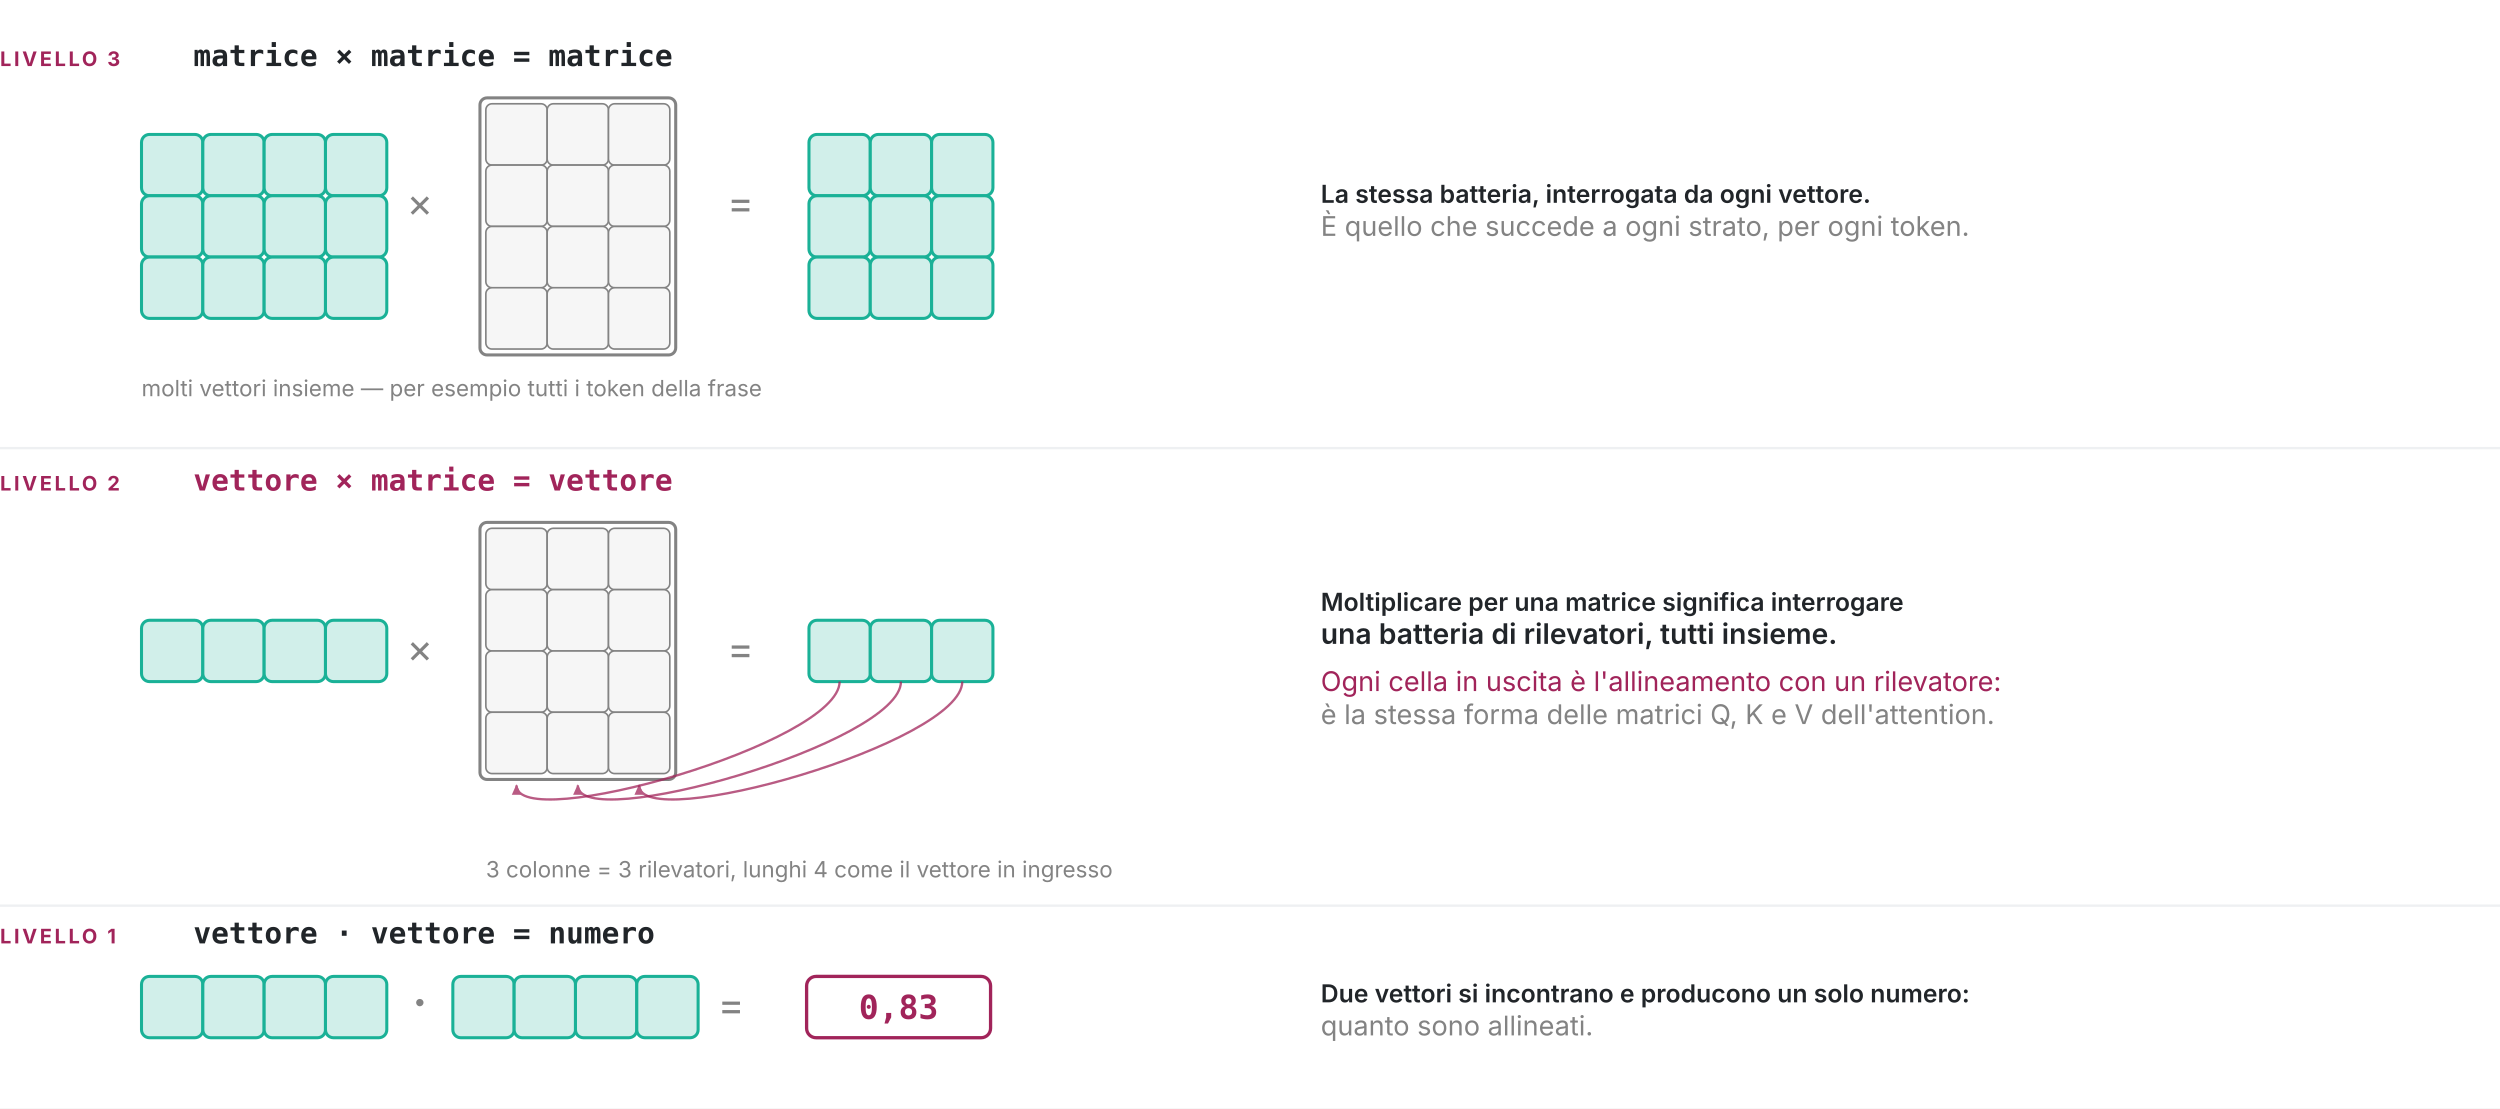
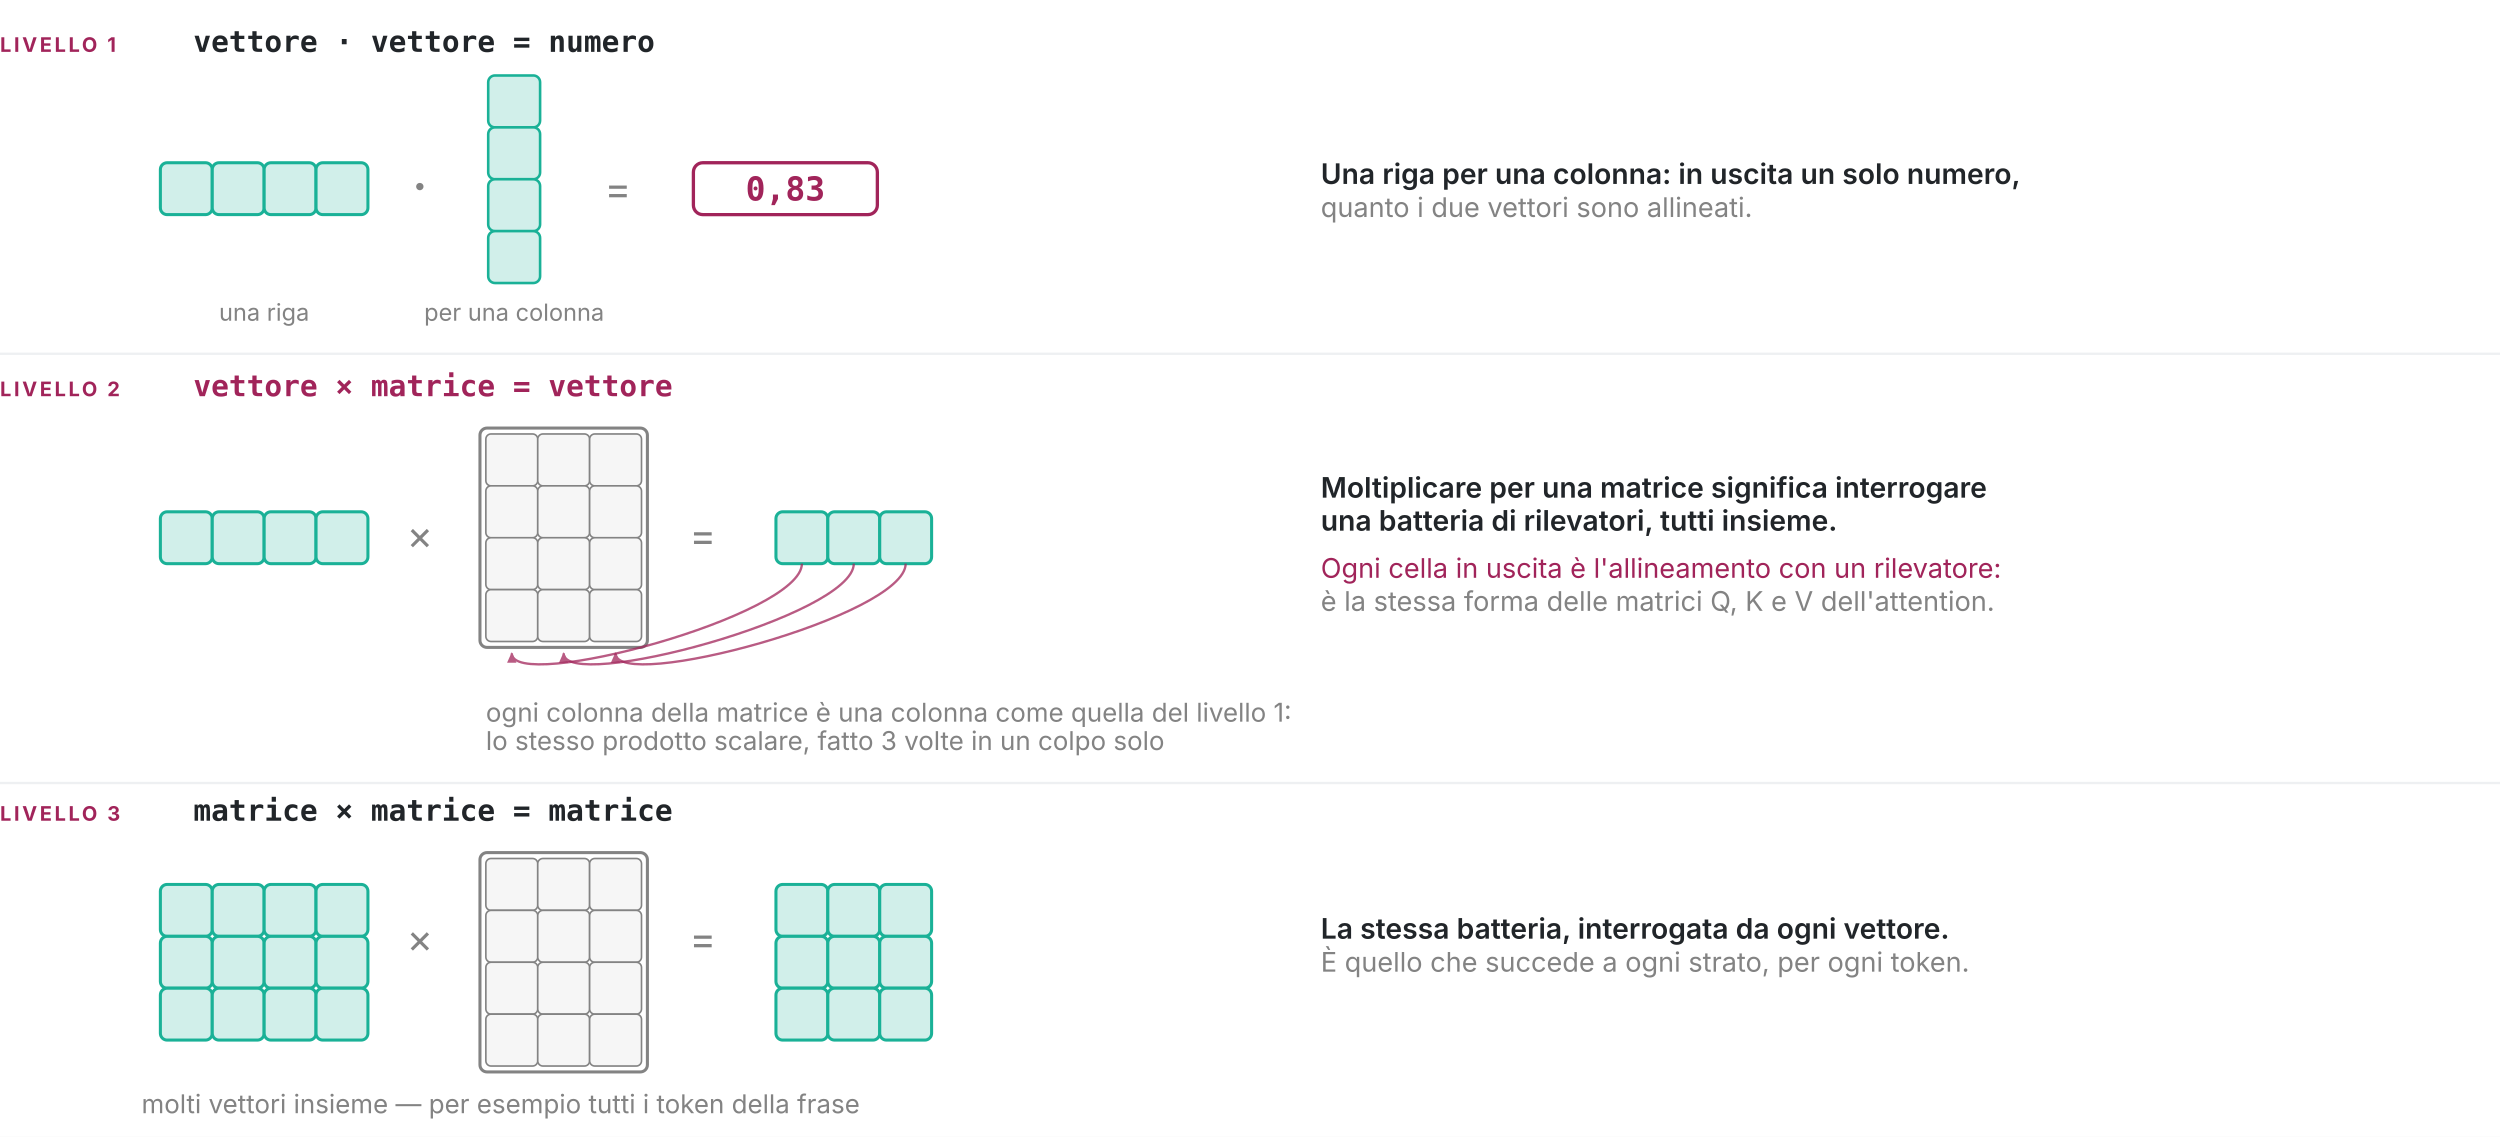
- <svg xmlns="http://www.w3.org/2000/svg" viewBox="0 0 1060 470" width="1060" height="470" role="img" aria-label="Tre gradini dal basso: prodotto scalare, vettore per matrice, matrice per matrice">
+ <svg xmlns="http://www.w3.org/2000/svg" viewBox="0 0 1060 482" width="1060" height="482" role="img" aria-label="Tre gradini dall'alto: riga per colonna, vettore per matrice, matrice per matrice">
  <defs>
    <marker id="a" viewBox="0 0 10 10" refX="8" refY="5" markerWidth="5" markerHeight="5" orient="auto-start-reverse">
      <path d="M 0 1 L 9 5 L 0 9 z" fill="#b0b6bc" />
    </marker>
    <marker id="ab" viewBox="0 0 10 10" refX="8" refY="5" markerWidth="5" markerHeight="5" orient="auto-start-reverse">
      <path d="M 0 1 L 9 5 L 0 9 z" fill="#a1245a" />
    </marker>
    <marker id="at" viewBox="0 0 10 10" refX="8" refY="5" markerWidth="5" markerHeight="5" orient="auto-start-reverse">
      <path d="M 0 1 L 9 5 L 0 9 z" fill="#1ab197" />
    </marker>
    <pattern id="dots" width="14" height="14" patternUnits="userSpaceOnUse">
      <circle cx="1.6" cy="1.6" r="1.1" fill="#e4e7ea" />
    </pattern>
  </defs>
-   <rect width="1060" height="470" fill="#ffffff" />
-   <text x="0" y="400" font-family="Poppins, system-ui, -apple-system, 'Segoe UI', sans-serif" font-size="8.5" fill="#a1245a" text-anchor="start" font-weight="700" letter-spacing="0.13em">LIVELLO 1</text>
-   <text x="82" y="400" font-family="'SFMono-Regular', Menlo, Monaco, Consolas, monospace" font-size="12.5" fill="#212529" text-anchor="start" font-weight="600">vettore · vettore = numero</text>
-   <rect x="60.0" y="414" width="26" height="26" rx="3.38" fill="#d1efea" stroke="#1ab197" stroke-width="1.3" />
-   <rect x="86.0" y="414" width="26" height="26" rx="3.38" fill="#d1efea" stroke="#1ab197" stroke-width="1.3" />
-   <rect x="112.0" y="414" width="26" height="26" rx="3.38" fill="#d1efea" stroke="#1ab197" stroke-width="1.3" />
-   <rect x="138.0" y="414" width="26" height="26" rx="3.38" fill="#d1efea" stroke="#1ab197" stroke-width="1.3" />
-   <text x="178" y="432" font-family="Poppins, system-ui, -apple-system, 'Segoe UI', sans-serif" font-size="20" fill="#838383" text-anchor="middle" font-weight="600">·</text>
-   <rect x="192.0" y="414" width="26" height="26" rx="3.38" fill="#d1efea" stroke="#1ab197" stroke-width="1.3" />
-   <rect x="218.0" y="414" width="26" height="26" rx="3.38" fill="#d1efea" stroke="#1ab197" stroke-width="1.3" />
-   <rect x="244.0" y="414" width="26" height="26" rx="3.38" fill="#d1efea" stroke="#1ab197" stroke-width="1.3" />
-   <rect x="270.0" y="414" width="26" height="26" rx="3.38" fill="#d1efea" stroke="#1ab197" stroke-width="1.3" />
-   <text x="310" y="432" font-family="Poppins, system-ui, -apple-system, 'Segoe UI', sans-serif" font-size="17" fill="#838383" text-anchor="middle" font-weight="400">=</text>
-   <rect x="342" y="414" width="78" height="26" rx="4" fill="#ffffff" stroke="#a1245a" stroke-width="1.4" />
-   <text x="381" y="432" font-family="'SFMono-Regular', Menlo, Monaco, Consolas, monospace" font-size="14" fill="#a1245a" text-anchor="middle" font-weight="700">0,83</text>
-   <text x="560" y="425" font-family="Poppins, system-ui, -apple-system, 'Segoe UI', sans-serif" font-size="10.5" fill="#212529" text-anchor="start" font-weight="600">Due vettori si incontrano e producono un solo numero:</text>
-   <text x="560" y="439" font-family="Poppins, system-ui, -apple-system, 'Segoe UI', sans-serif" font-size="11.5" fill="#838383" text-anchor="start" font-weight="400">quanto sono allineati.</text>
-   <text x="0" y="208" font-family="Poppins, system-ui, -apple-system, 'Segoe UI', sans-serif" font-size="8.5" fill="#a1245a" text-anchor="start" font-weight="700" letter-spacing="0.13em">LIVELLO 2</text>
-   <text x="82" y="208" font-family="'SFMono-Regular', Menlo, Monaco, Consolas, monospace" font-size="12.5" fill="#a1245a" text-anchor="start" font-weight="600">vettore × matrice = vettore</text>
-   <rect x="60.0" y="263.0" width="26" height="26" rx="3.38" fill="#d1efea" stroke="#1ab197" stroke-width="1.3" />
-   <rect x="86.0" y="263.0" width="26" height="26" rx="3.38" fill="#d1efea" stroke="#1ab197" stroke-width="1.3" />
-   <rect x="112.0" y="263.0" width="26" height="26" rx="3.38" fill="#d1efea" stroke="#1ab197" stroke-width="1.3" />
-   <rect x="138.0" y="263.0" width="26" height="26" rx="3.38" fill="#d1efea" stroke="#1ab197" stroke-width="1.3" />
-   <text x="178" y="281.0" font-family="Poppins, system-ui, -apple-system, 'Segoe UI', sans-serif" font-size="17" fill="#838383" text-anchor="middle" font-weight="400">×</text>
-   <rect x="206" y="224" width="26" height="26" rx="2.6" fill="#f6f6f6" stroke="#838383" stroke-width="0.7" />
-   <rect x="232" y="224" width="26" height="26" rx="2.6" fill="#f6f6f6" stroke="#838383" stroke-width="0.7" />
-   <rect x="258" y="224" width="26" height="26" rx="2.6" fill="#f6f6f6" stroke="#838383" stroke-width="0.7" />
-   <rect x="206" y="250" width="26" height="26" rx="2.6" fill="#f6f6f6" stroke="#838383" stroke-width="0.7" />
-   <rect x="232" y="250" width="26" height="26" rx="2.6" fill="#f6f6f6" stroke="#838383" stroke-width="0.7" />
-   <rect x="258" y="250" width="26" height="26" rx="2.6" fill="#f6f6f6" stroke="#838383" stroke-width="0.7" />
-   <rect x="206" y="276" width="26" height="26" rx="2.6" fill="#f6f6f6" stroke="#838383" stroke-width="0.7" />
-   <rect x="232" y="276" width="26" height="26" rx="2.6" fill="#f6f6f6" stroke="#838383" stroke-width="0.7" />
-   <rect x="258" y="276" width="26" height="26" rx="2.6" fill="#f6f6f6" stroke="#838383" stroke-width="0.7" />
-   <rect x="206" y="302" width="26" height="26" rx="2.6" fill="#f6f6f6" stroke="#838383" stroke-width="0.7" />
-   <rect x="232" y="302" width="26" height="26" rx="2.6" fill="#f6f6f6" stroke="#838383" stroke-width="0.7" />
-   <rect x="258" y="302" width="26" height="26" rx="2.6" fill="#f6f6f6" stroke="#838383" stroke-width="0.7" />
-   <rect x="203.5" y="221.5" width="83" height="109" rx="3" fill="none" stroke="#838383" stroke-width="1.3" />
-   <text x="314" y="281.0" font-family="Poppins, system-ui, -apple-system, 'Segoe UI', sans-serif" font-size="17" fill="#838383" text-anchor="middle" font-weight="400">=</text>
-   <rect x="343.0" y="263.0" width="26" height="26" rx="3.38" fill="#d1efea" stroke="#1ab197" stroke-width="1.3" />
-   <rect x="369.0" y="263.0" width="26" height="26" rx="3.38" fill="#d1efea" stroke="#1ab197" stroke-width="1.3" />
-   <rect x="395.0" y="263.0" width="26" height="26" rx="3.38" fill="#d1efea" stroke="#1ab197" stroke-width="1.3" />
-   <path d="M 356.0 289.0 C 356.0 315.0 219.0 354 219.0 333" fill="none" stroke="#a1245a" stroke-width="1.0" marker-end="url(#ab)" opacity="0.75" />
-   <path d="M 382.0 289.0 C 382.0 315.0 245.0 354 245.0 333" fill="none" stroke="#a1245a" stroke-width="1.0" marker-end="url(#ab)" opacity="0.75" />
-   <path d="M 408.0 289.0 C 408.0 315.0 271.0 354 271.0 333" fill="none" stroke="#a1245a" stroke-width="1.0" marker-end="url(#ab)" opacity="0.75" />
-   <text x="206" y="372" font-family="Poppins, system-ui, -apple-system, 'Segoe UI', sans-serif" font-size="9.5" fill="#838383" text-anchor="start" font-weight="400">3 colonne = 3 rilevatori, lunghi 4 come il vettore in ingresso</text>
-   <text x="560" y="259.0" font-family="Poppins, system-ui, -apple-system, 'Segoe UI', sans-serif" font-size="10.5" fill="#212529" text-anchor="start" font-weight="600">Moltiplicare per una matrice significa interrogare</text>
-   <text x="560" y="273.0" font-family="Poppins, system-ui, -apple-system, 'Segoe UI', sans-serif" font-size="12" fill="#212529" text-anchor="start" font-weight="600">una batteria di rilevatori, tutti insieme.</text>
-   <text x="560" y="293.0" font-family="Poppins, system-ui, -apple-system, 'Segoe UI', sans-serif" font-size="11.5" fill="#a1245a" text-anchor="start" font-weight="400">Ogni cella in uscita è l'allineamento con un rilevatore:</text>
-   <text x="560" y="307.0" font-family="Poppins, system-ui, -apple-system, 'Segoe UI', sans-serif" font-size="11.5" fill="#838383" text-anchor="start" font-weight="400">è la stessa forma delle matrici Q, K e V dell'attention.</text>
-   <text x="0" y="28" font-family="Poppins, system-ui, -apple-system, 'Segoe UI', sans-serif" font-size="8.5" fill="#a1245a" text-anchor="start" font-weight="700" letter-spacing="0.13em">LIVELLO 3</text>
-   <text x="82" y="28" font-family="'SFMono-Regular', Menlo, Monaco, Consolas, monospace" font-size="12.5" fill="#212529" text-anchor="start" font-weight="600">matrice × matrice = matrice</text>
-   <rect x="60.0" y="57.0" width="26" height="26" rx="3.38" fill="#d1efea" stroke="#1ab197" stroke-width="1.3" />
-   <rect x="86.0" y="57.0" width="26" height="26" rx="3.38" fill="#d1efea" stroke="#1ab197" stroke-width="1.3" />
-   <rect x="112.0" y="57.0" width="26" height="26" rx="3.38" fill="#d1efea" stroke="#1ab197" stroke-width="1.3" />
-   <rect x="138.0" y="57.0" width="26" height="26" rx="3.38" fill="#d1efea" stroke="#1ab197" stroke-width="1.3" />
-   <rect x="60.0" y="83.0" width="26" height="26" rx="3.38" fill="#d1efea" stroke="#1ab197" stroke-width="1.3" />
-   <rect x="86.0" y="83.0" width="26" height="26" rx="3.38" fill="#d1efea" stroke="#1ab197" stroke-width="1.3" />
-   <rect x="112.0" y="83.0" width="26" height="26" rx="3.38" fill="#d1efea" stroke="#1ab197" stroke-width="1.3" />
-   <rect x="138.0" y="83.0" width="26" height="26" rx="3.38" fill="#d1efea" stroke="#1ab197" stroke-width="1.3" />
-   <rect x="60.0" y="109.0" width="26" height="26" rx="3.38" fill="#d1efea" stroke="#1ab197" stroke-width="1.3" />
-   <rect x="86.0" y="109.0" width="26" height="26" rx="3.38" fill="#d1efea" stroke="#1ab197" stroke-width="1.3" />
-   <rect x="112.0" y="109.0" width="26" height="26" rx="3.38" fill="#d1efea" stroke="#1ab197" stroke-width="1.3" />
-   <rect x="138.0" y="109.0" width="26" height="26" rx="3.38" fill="#d1efea" stroke="#1ab197" stroke-width="1.3" />
-   <text x="178" y="92" font-family="Poppins, system-ui, -apple-system, 'Segoe UI', sans-serif" font-size="17" fill="#838383" text-anchor="middle" font-weight="400">×</text>
-   <rect x="206" y="44" width="26" height="26" rx="2.6" fill="#f6f6f6" stroke="#838383" stroke-width="0.7" />
-   <rect x="232" y="44" width="26" height="26" rx="2.6" fill="#f6f6f6" stroke="#838383" stroke-width="0.7" />
-   <rect x="258" y="44" width="26" height="26" rx="2.6" fill="#f6f6f6" stroke="#838383" stroke-width="0.7" />
-   <rect x="206" y="70" width="26" height="26" rx="2.6" fill="#f6f6f6" stroke="#838383" stroke-width="0.7" />
-   <rect x="232" y="70" width="26" height="26" rx="2.6" fill="#f6f6f6" stroke="#838383" stroke-width="0.7" />
-   <rect x="258" y="70" width="26" height="26" rx="2.6" fill="#f6f6f6" stroke="#838383" stroke-width="0.7" />
-   <rect x="206" y="96" width="26" height="26" rx="2.6" fill="#f6f6f6" stroke="#838383" stroke-width="0.7" />
-   <rect x="232" y="96" width="26" height="26" rx="2.6" fill="#f6f6f6" stroke="#838383" stroke-width="0.7" />
-   <rect x="258" y="96" width="26" height="26" rx="2.6" fill="#f6f6f6" stroke="#838383" stroke-width="0.7" />
-   <rect x="206" y="122" width="26" height="26" rx="2.6" fill="#f6f6f6" stroke="#838383" stroke-width="0.7" />
-   <rect x="232" y="122" width="26" height="26" rx="2.6" fill="#f6f6f6" stroke="#838383" stroke-width="0.7" />
-   <rect x="258" y="122" width="26" height="26" rx="2.6" fill="#f6f6f6" stroke="#838383" stroke-width="0.7" />
-   <rect x="203.5" y="41.5" width="83" height="109" rx="3" fill="none" stroke="#838383" stroke-width="1.3" />
-   <text x="314" y="92" font-family="Poppins, system-ui, -apple-system, 'Segoe UI', sans-serif" font-size="17" fill="#838383" text-anchor="middle" font-weight="400">=</text>
-   <rect x="343.0" y="57.0" width="26" height="26" rx="3.38" fill="#d1efea" stroke="#1ab197" stroke-width="1.3" />
-   <rect x="369.0" y="57.0" width="26" height="26" rx="3.38" fill="#d1efea" stroke="#1ab197" stroke-width="1.3" />
-   <rect x="395.0" y="57.0" width="26" height="26" rx="3.38" fill="#d1efea" stroke="#1ab197" stroke-width="1.3" />
-   <rect x="343.0" y="83.0" width="26" height="26" rx="3.38" fill="#d1efea" stroke="#1ab197" stroke-width="1.3" />
-   <rect x="369.0" y="83.0" width="26" height="26" rx="3.38" fill="#d1efea" stroke="#1ab197" stroke-width="1.3" />
-   <rect x="395.0" y="83.0" width="26" height="26" rx="3.38" fill="#d1efea" stroke="#1ab197" stroke-width="1.3" />
-   <rect x="343.0" y="109.0" width="26" height="26" rx="3.38" fill="#d1efea" stroke="#1ab197" stroke-width="1.3" />
-   <rect x="369.0" y="109.0" width="26" height="26" rx="3.38" fill="#d1efea" stroke="#1ab197" stroke-width="1.3" />
-   <rect x="395.0" y="109.0" width="26" height="26" rx="3.38" fill="#d1efea" stroke="#1ab197" stroke-width="1.3" />
-   <text x="60" y="168" font-family="Poppins, system-ui, -apple-system, 'Segoe UI', sans-serif" font-size="9.5" fill="#838383" text-anchor="start" font-weight="400">molti vettori insieme — per esempio tutti i token della frase</text>
-   <text x="560" y="86" font-family="Poppins, system-ui, -apple-system, 'Segoe UI', sans-serif" font-size="10.5" fill="#212529" text-anchor="start" font-weight="600">La stessa batteria, interrogata da ogni vettore.</text>
-   <text x="560" y="100" font-family="Poppins, system-ui, -apple-system, 'Segoe UI', sans-serif" font-size="11.5" fill="#838383" text-anchor="start" font-weight="400">È quello che succede a ogni strato, per ogni token.</text>
-   <line x1="0" y1="384" x2="1060" y2="384" stroke="#eef0f2" stroke-width="1" />
-   <line x1="0" y1="190" x2="1060" y2="190" stroke="#eef0f2" stroke-width="1" />
+   <rect width="1060" height="482" fill="#ffffff" />
+   <text x="0" y="22" font-family="Poppins, system-ui, -apple-system, 'Segoe UI', sans-serif" font-size="8.5" fill="#a1245a" text-anchor="start" font-weight="700" letter-spacing="0.13em">LIVELLO 1</text>
+   <text x="82" y="22" font-family="'SFMono-Regular', Menlo, Monaco, Consolas, monospace" font-size="12.5" fill="#212529" text-anchor="start" font-weight="600">vettore · vettore = numero</text>
+   <rect x="68.0" y="69" width="22" height="22" rx="2.86" fill="#d1efea" stroke="#1ab197" stroke-width="1.3" />
+   <rect x="90.0" y="69" width="22" height="22" rx="2.86" fill="#d1efea" stroke="#1ab197" stroke-width="1.3" />
+   <rect x="112.0" y="69" width="22" height="22" rx="2.86" fill="#d1efea" stroke="#1ab197" stroke-width="1.3" />
+   <rect x="134.0" y="69" width="22" height="22" rx="2.86" fill="#d1efea" stroke="#1ab197" stroke-width="1.3" />
+   <text x="178" y="86" font-family="Poppins, system-ui, -apple-system, 'Segoe UI', sans-serif" font-size="20" fill="#838383" text-anchor="middle" font-weight="600">·</text>
+   <rect x="207.0" y="32" width="22" height="22" rx="2.86" fill="#d1efea" stroke="#1ab197" stroke-width="1.1" />
+   <rect x="207.0" y="54" width="22" height="22" rx="2.86" fill="#d1efea" stroke="#1ab197" stroke-width="1.1" />
+   <rect x="207.0" y="76" width="22" height="22" rx="2.86" fill="#d1efea" stroke="#1ab197" stroke-width="1.1" />
+   <rect x="207.0" y="98" width="22" height="22" rx="2.86" fill="#d1efea" stroke="#1ab197" stroke-width="1.1" />
+   <text x="262" y="86" font-family="Poppins, system-ui, -apple-system, 'Segoe UI', sans-serif" font-size="17" fill="#838383" text-anchor="middle" font-weight="400">=</text>
+   <rect x="294" y="69" width="78" height="22" rx="4" fill="#ffffff" stroke="#a1245a" stroke-width="1.4" />
+   <text x="333" y="85" font-family="'SFMono-Regular', Menlo, Monaco, Consolas, monospace" font-size="14" fill="#a1245a" text-anchor="middle" font-weight="700">0,83</text>
+   <text x="112" y="136" font-family="Poppins, system-ui, -apple-system, 'Segoe UI', sans-serif" font-size="10" fill="#838383" text-anchor="middle" font-weight="400">una riga</text>
+   <text x="218" y="136" font-family="Poppins, system-ui, -apple-system, 'Segoe UI', sans-serif" font-size="10" fill="#838383" text-anchor="middle" font-weight="400">per una colonna</text>
+   <text x="560" y="78" font-family="Poppins, system-ui, -apple-system, 'Segoe UI', sans-serif" font-size="12" fill="#212529" text-anchor="start" font-weight="600">Una riga per una colonna: in uscita un solo numero,</text>
+   <text x="560" y="92" font-family="Poppins, system-ui, -apple-system, 'Segoe UI', sans-serif" font-size="11.5" fill="#838383" text-anchor="start" font-weight="400">quanto i due vettori sono allineati.</text>
+   <text x="0" y="168" font-family="Poppins, system-ui, -apple-system, 'Segoe UI', sans-serif" font-size="8.5" fill="#a1245a" text-anchor="start" font-weight="700" letter-spacing="0.13em">LIVELLO 2</text>
+   <text x="82" y="168" font-family="'SFMono-Regular', Menlo, Monaco, Consolas, monospace" font-size="12.5" fill="#a1245a" text-anchor="start" font-weight="600">vettore × matrice = vettore</text>
+   <rect x="68.0" y="217.0" width="22" height="22" rx="2.86" fill="#d1efea" stroke="#1ab197" stroke-width="1.3" />
+   <rect x="90.0" y="217.0" width="22" height="22" rx="2.86" fill="#d1efea" stroke="#1ab197" stroke-width="1.3" />
+   <rect x="112.0" y="217.0" width="22" height="22" rx="2.86" fill="#d1efea" stroke="#1ab197" stroke-width="1.3" />
+   <rect x="134.0" y="217.0" width="22" height="22" rx="2.86" fill="#d1efea" stroke="#1ab197" stroke-width="1.3" />
+   <text x="178" y="233.0" font-family="Poppins, system-ui, -apple-system, 'Segoe UI', sans-serif" font-size="17" fill="#838383" text-anchor="middle" font-weight="400">×</text>
+   <rect x="206" y="184" width="22" height="22" rx="2.2" fill="#f6f6f6" stroke="#838383" stroke-width="0.7" />
+   <rect x="228" y="184" width="22" height="22" rx="2.2" fill="#f6f6f6" stroke="#838383" stroke-width="0.7" />
+   <rect x="250" y="184" width="22" height="22" rx="2.2" fill="#f6f6f6" stroke="#838383" stroke-width="0.7" />
+   <rect x="206" y="206" width="22" height="22" rx="2.2" fill="#f6f6f6" stroke="#838383" stroke-width="0.7" />
+   <rect x="228" y="206" width="22" height="22" rx="2.2" fill="#f6f6f6" stroke="#838383" stroke-width="0.7" />
+   <rect x="250" y="206" width="22" height="22" rx="2.2" fill="#f6f6f6" stroke="#838383" stroke-width="0.7" />
+   <rect x="206" y="228" width="22" height="22" rx="2.2" fill="#f6f6f6" stroke="#838383" stroke-width="0.7" />
+   <rect x="228" y="228" width="22" height="22" rx="2.2" fill="#f6f6f6" stroke="#838383" stroke-width="0.7" />
+   <rect x="250" y="228" width="22" height="22" rx="2.2" fill="#f6f6f6" stroke="#838383" stroke-width="0.7" />
+   <rect x="206" y="250" width="22" height="22" rx="2.2" fill="#f6f6f6" stroke="#838383" stroke-width="0.7" />
+   <rect x="228" y="250" width="22" height="22" rx="2.2" fill="#f6f6f6" stroke="#838383" stroke-width="0.7" />
+   <rect x="250" y="250" width="22" height="22" rx="2.2" fill="#f6f6f6" stroke="#838383" stroke-width="0.7" />
+   <rect x="203.5" y="181.5" width="71" height="93" rx="3" fill="none" stroke="#838383" stroke-width="1.3" />
+   <text x="298" y="233.0" font-family="Poppins, system-ui, -apple-system, 'Segoe UI', sans-serif" font-size="17" fill="#838383" text-anchor="middle" font-weight="400">=</text>
+   <rect x="329.0" y="217.0" width="22" height="22" rx="2.86" fill="#d1efea" stroke="#1ab197" stroke-width="1.3" />
+   <rect x="351.0" y="217.0" width="22" height="22" rx="2.86" fill="#d1efea" stroke="#1ab197" stroke-width="1.3" />
+   <rect x="373.0" y="217.0" width="22" height="22" rx="2.86" fill="#d1efea" stroke="#1ab197" stroke-width="1.3" />
+   <path d="M 340.0 239.0 C 340.0 261.0 217.0 294 217.0 277" fill="none" stroke="#a1245a" stroke-width="1.0" marker-end="url(#ab)" opacity="0.75" />
+   <path d="M 362.0 239.0 C 362.0 261.0 239.0 294 239.0 277" fill="none" stroke="#a1245a" stroke-width="1.0" marker-end="url(#ab)" opacity="0.75" />
+   <path d="M 384.0 239.0 C 384.0 261.0 261.0 294 261.0 277" fill="none" stroke="#a1245a" stroke-width="1.0" marker-end="url(#ab)" opacity="0.75" />
+   <text x="206" y="306" font-family="Poppins, system-ui, -apple-system, 'Segoe UI', sans-serif" font-size="11" fill="#838383" text-anchor="start" font-weight="400">ogni colonna della matrice è una colonna come quella del livello 1:</text>
+   <text x="206" y="318" font-family="Poppins, system-ui, -apple-system, 'Segoe UI', sans-serif" font-size="11" fill="#838383" text-anchor="start" font-weight="400">lo stesso prodotto scalare, fatto 3 volte in un colpo solo</text>
+   <text x="560" y="211.0" font-family="Poppins, system-ui, -apple-system, 'Segoe UI', sans-serif" font-size="12" fill="#212529" text-anchor="start" font-weight="600">Moltiplicare per una matrice significa interrogare</text>
+   <text x="560" y="225.0" font-family="Poppins, system-ui, -apple-system, 'Segoe UI', sans-serif" font-size="12" fill="#212529" text-anchor="start" font-weight="600">una batteria di rilevatori, tutti insieme.</text>
+   <text x="560" y="245.0" font-family="Poppins, system-ui, -apple-system, 'Segoe UI', sans-serif" font-size="11.5" fill="#a1245a" text-anchor="start" font-weight="400">Ogni cella in uscita è l'allineamento con un rilevatore:</text>
+   <text x="560" y="259.0" font-family="Poppins, system-ui, -apple-system, 'Segoe UI', sans-serif" font-size="11.5" fill="#838383" text-anchor="start" font-weight="400">è la stessa forma delle matrici Q, K e V dell'attention.</text>
+   <text x="0" y="348" font-family="Poppins, system-ui, -apple-system, 'Segoe UI', sans-serif" font-size="8.5" fill="#a1245a" text-anchor="start" font-weight="700" letter-spacing="0.13em">LIVELLO 3</text>
+   <text x="82" y="348" font-family="'SFMono-Regular', Menlo, Monaco, Consolas, monospace" font-size="12.5" fill="#212529" text-anchor="start" font-weight="600">matrice × matrice = matrice</text>
+   <rect x="68.0" y="375.0" width="22" height="22" rx="2.86" fill="#d1efea" stroke="#1ab197" stroke-width="1.3" />
+   <rect x="90.0" y="375.0" width="22" height="22" rx="2.86" fill="#d1efea" stroke="#1ab197" stroke-width="1.3" />
+   <rect x="112.0" y="375.0" width="22" height="22" rx="2.86" fill="#d1efea" stroke="#1ab197" stroke-width="1.3" />
+   <rect x="134.0" y="375.0" width="22" height="22" rx="2.86" fill="#d1efea" stroke="#1ab197" stroke-width="1.3" />
+   <rect x="68.0" y="397.0" width="22" height="22" rx="2.86" fill="#d1efea" stroke="#1ab197" stroke-width="1.3" />
+   <rect x="90.0" y="397.0" width="22" height="22" rx="2.86" fill="#d1efea" stroke="#1ab197" stroke-width="1.3" />
+   <rect x="112.0" y="397.0" width="22" height="22" rx="2.86" fill="#d1efea" stroke="#1ab197" stroke-width="1.3" />
+   <rect x="134.0" y="397.0" width="22" height="22" rx="2.86" fill="#d1efea" stroke="#1ab197" stroke-width="1.3" />
+   <rect x="68.0" y="419.0" width="22" height="22" rx="2.86" fill="#d1efea" stroke="#1ab197" stroke-width="1.3" />
+   <rect x="90.0" y="419.0" width="22" height="22" rx="2.86" fill="#d1efea" stroke="#1ab197" stroke-width="1.3" />
+   <rect x="112.0" y="419.0" width="22" height="22" rx="2.86" fill="#d1efea" stroke="#1ab197" stroke-width="1.3" />
+   <rect x="134.0" y="419.0" width="22" height="22" rx="2.86" fill="#d1efea" stroke="#1ab197" stroke-width="1.3" />
+   <text x="178" y="404" font-family="Poppins, system-ui, -apple-system, 'Segoe UI', sans-serif" font-size="17" fill="#838383" text-anchor="middle" font-weight="400">×</text>
+   <rect x="206" y="364" width="22" height="22" rx="2.2" fill="#f6f6f6" stroke="#838383" stroke-width="0.7" />
+   <rect x="228" y="364" width="22" height="22" rx="2.2" fill="#f6f6f6" stroke="#838383" stroke-width="0.7" />
+   <rect x="250" y="364" width="22" height="22" rx="2.2" fill="#f6f6f6" stroke="#838383" stroke-width="0.7" />
+   <rect x="206" y="386" width="22" height="22" rx="2.2" fill="#f6f6f6" stroke="#838383" stroke-width="0.7" />
+   <rect x="228" y="386" width="22" height="22" rx="2.2" fill="#f6f6f6" stroke="#838383" stroke-width="0.7" />
+   <rect x="250" y="386" width="22" height="22" rx="2.2" fill="#f6f6f6" stroke="#838383" stroke-width="0.7" />
+   <rect x="206" y="408" width="22" height="22" rx="2.2" fill="#f6f6f6" stroke="#838383" stroke-width="0.7" />
+   <rect x="228" y="408" width="22" height="22" rx="2.2" fill="#f6f6f6" stroke="#838383" stroke-width="0.7" />
+   <rect x="250" y="408" width="22" height="22" rx="2.2" fill="#f6f6f6" stroke="#838383" stroke-width="0.7" />
+   <rect x="206" y="430" width="22" height="22" rx="2.2" fill="#f6f6f6" stroke="#838383" stroke-width="0.7" />
+   <rect x="228" y="430" width="22" height="22" rx="2.2" fill="#f6f6f6" stroke="#838383" stroke-width="0.7" />
+   <rect x="250" y="430" width="22" height="22" rx="2.2" fill="#f6f6f6" stroke="#838383" stroke-width="0.7" />
+   <rect x="203.5" y="361.5" width="71" height="93" rx="3" fill="none" stroke="#838383" stroke-width="1.3" />
+   <text x="298" y="404" font-family="Poppins, system-ui, -apple-system, 'Segoe UI', sans-serif" font-size="17" fill="#838383" text-anchor="middle" font-weight="400">=</text>
+   <rect x="329.0" y="375.0" width="22" height="22" rx="2.86" fill="#d1efea" stroke="#1ab197" stroke-width="1.3" />
+   <rect x="351.0" y="375.0" width="22" height="22" rx="2.86" fill="#d1efea" stroke="#1ab197" stroke-width="1.3" />
+   <rect x="373.0" y="375.0" width="22" height="22" rx="2.86" fill="#d1efea" stroke="#1ab197" stroke-width="1.3" />
+   <rect x="329.0" y="397.0" width="22" height="22" rx="2.86" fill="#d1efea" stroke="#1ab197" stroke-width="1.3" />
+   <rect x="351.0" y="397.0" width="22" height="22" rx="2.86" fill="#d1efea" stroke="#1ab197" stroke-width="1.3" />
+   <rect x="373.0" y="397.0" width="22" height="22" rx="2.86" fill="#d1efea" stroke="#1ab197" stroke-width="1.3" />
+   <rect x="329.0" y="419.0" width="22" height="22" rx="2.86" fill="#d1efea" stroke="#1ab197" stroke-width="1.3" />
+   <rect x="351.0" y="419.0" width="22" height="22" rx="2.86" fill="#d1efea" stroke="#1ab197" stroke-width="1.3" />
+   <rect x="373.0" y="419.0" width="22" height="22" rx="2.86" fill="#d1efea" stroke="#1ab197" stroke-width="1.3" />
+   <text x="60" y="472" font-family="Poppins, system-ui, -apple-system, 'Segoe UI', sans-serif" font-size="11" fill="#838383" text-anchor="start" font-weight="400">molti vettori insieme — per esempio tutti i token della frase</text>
+   <text x="560" y="398" font-family="Poppins, system-ui, -apple-system, 'Segoe UI', sans-serif" font-size="12" fill="#212529" text-anchor="start" font-weight="600">La stessa batteria, interrogata da ogni vettore.</text>
+   <text x="560" y="412" font-family="Poppins, system-ui, -apple-system, 'Segoe UI', sans-serif" font-size="11.5" fill="#838383" text-anchor="start" font-weight="400">È quello che succede a ogni strato, per ogni token.</text>
+   <line x1="0" y1="150" x2="1060" y2="150" stroke="#eef0f2" stroke-width="1" />
+   <line x1="0" y1="332" x2="1060" y2="332" stroke="#eef0f2" stroke-width="1" />
</svg>
